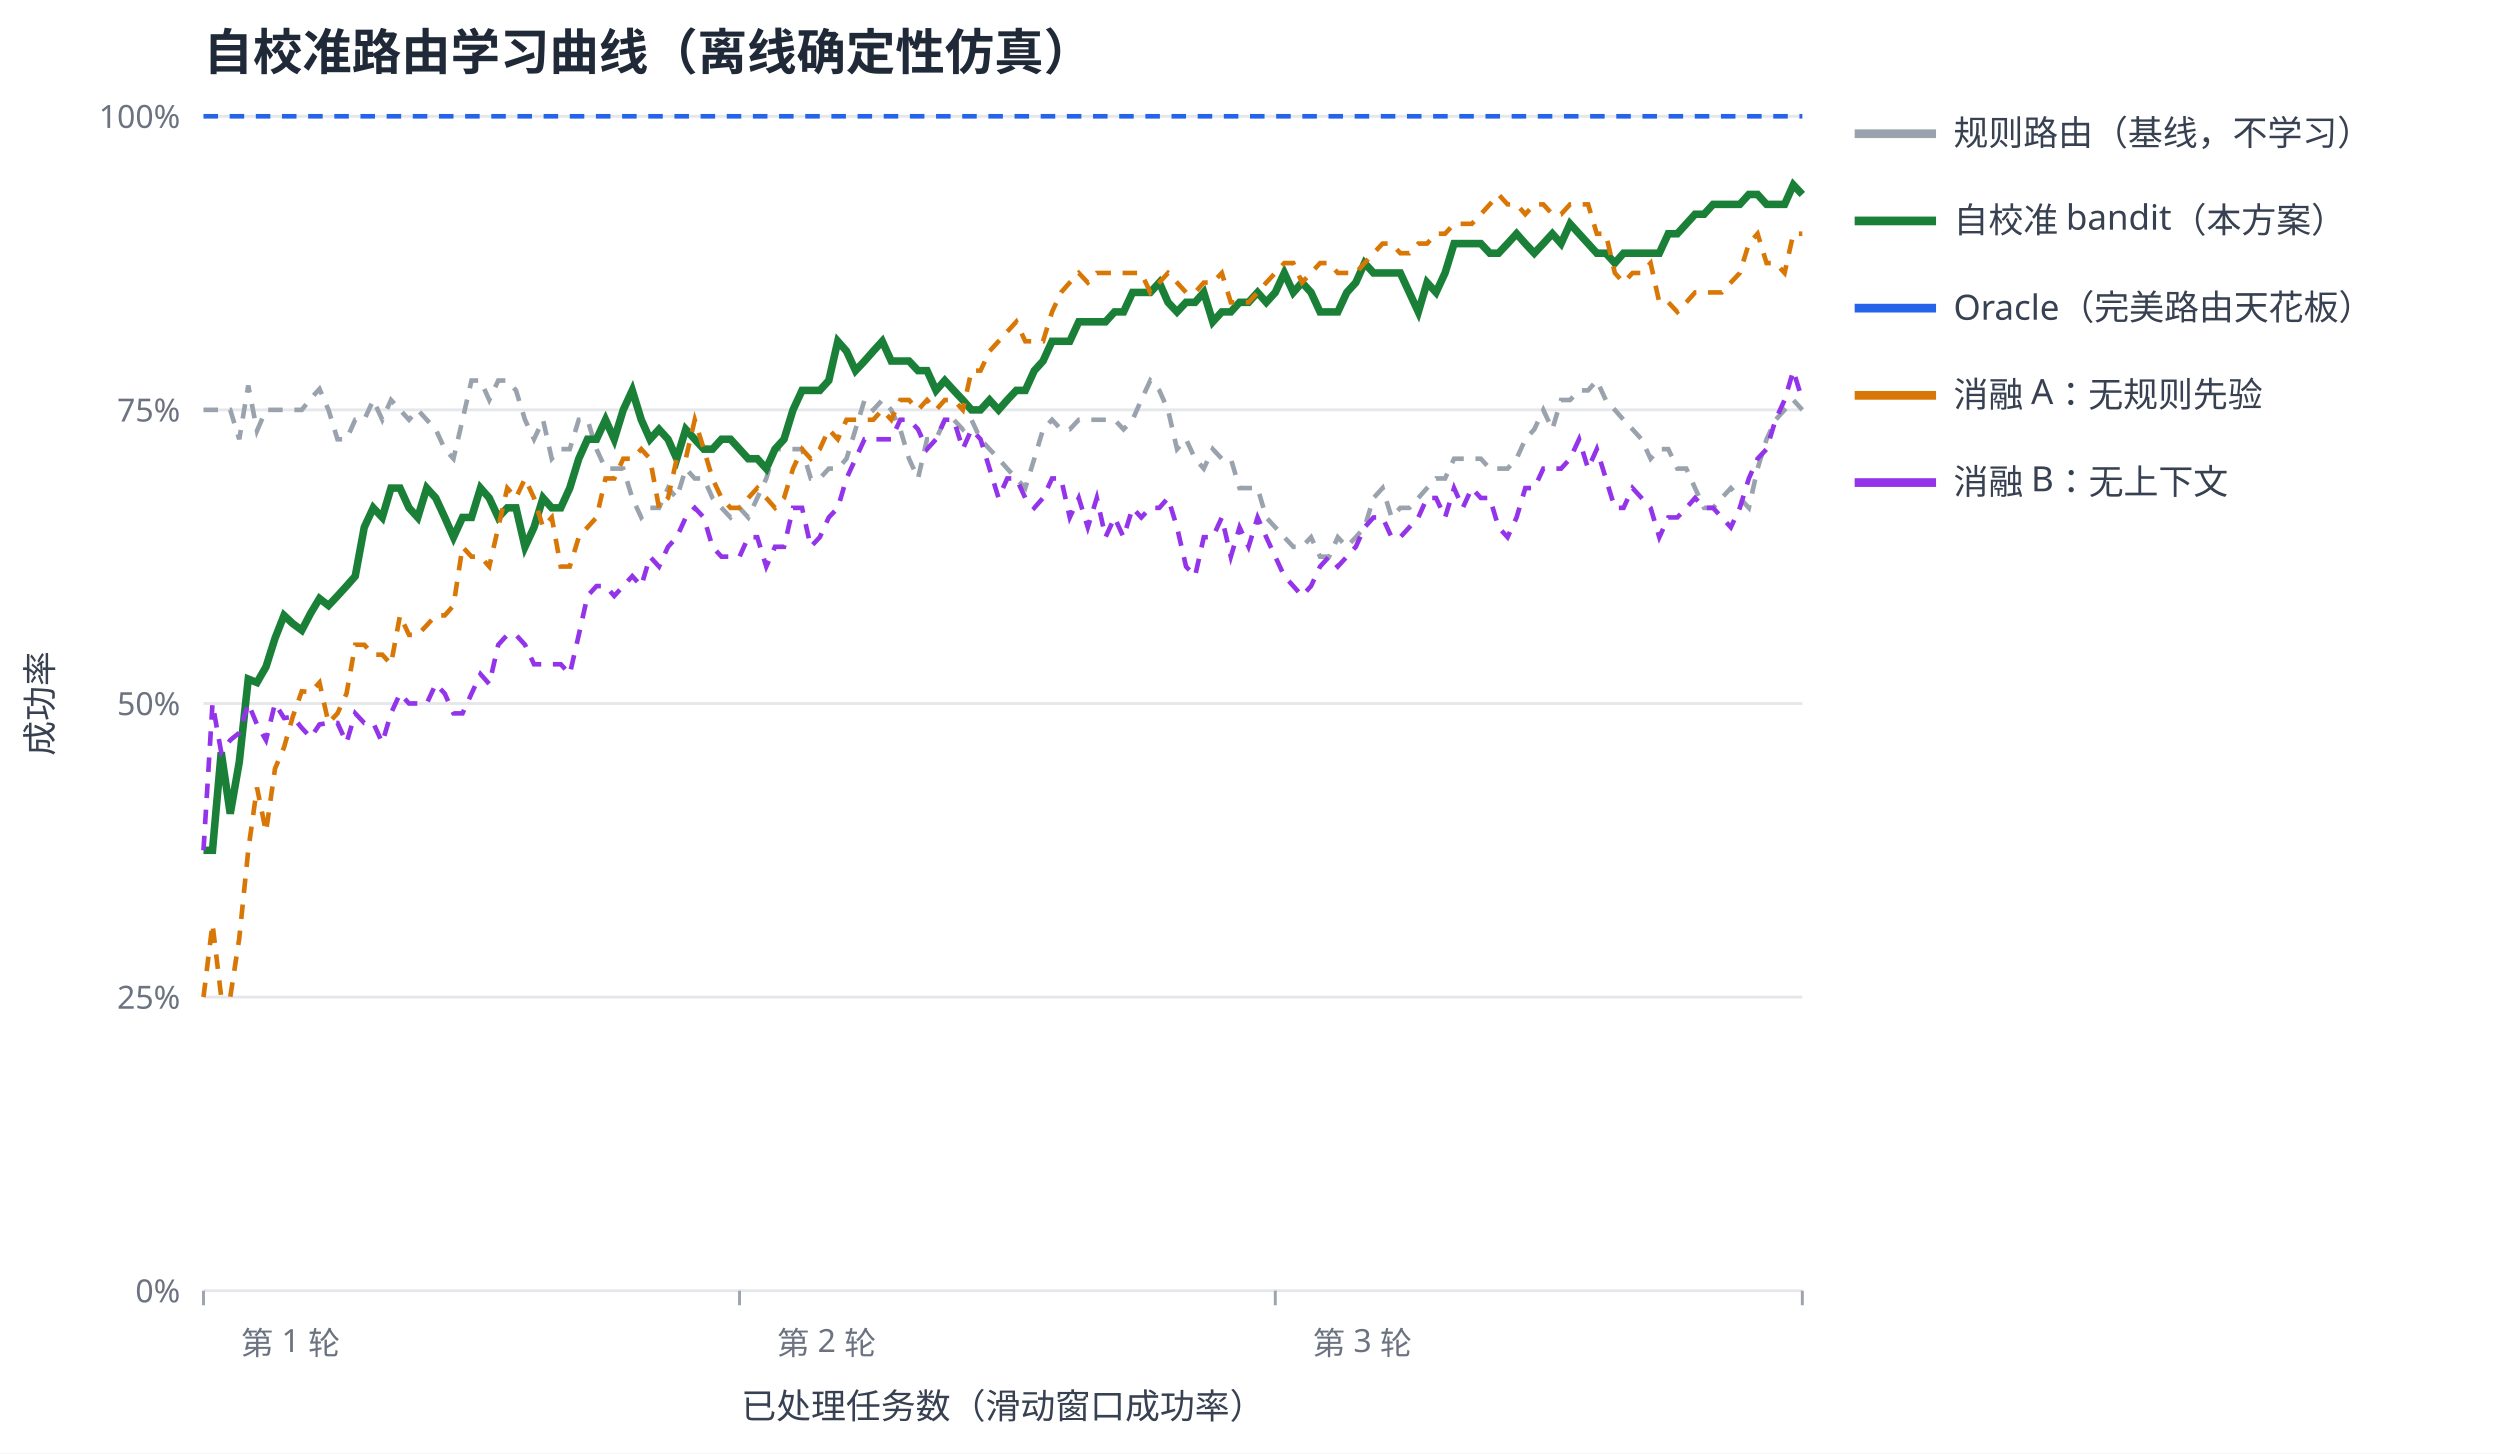
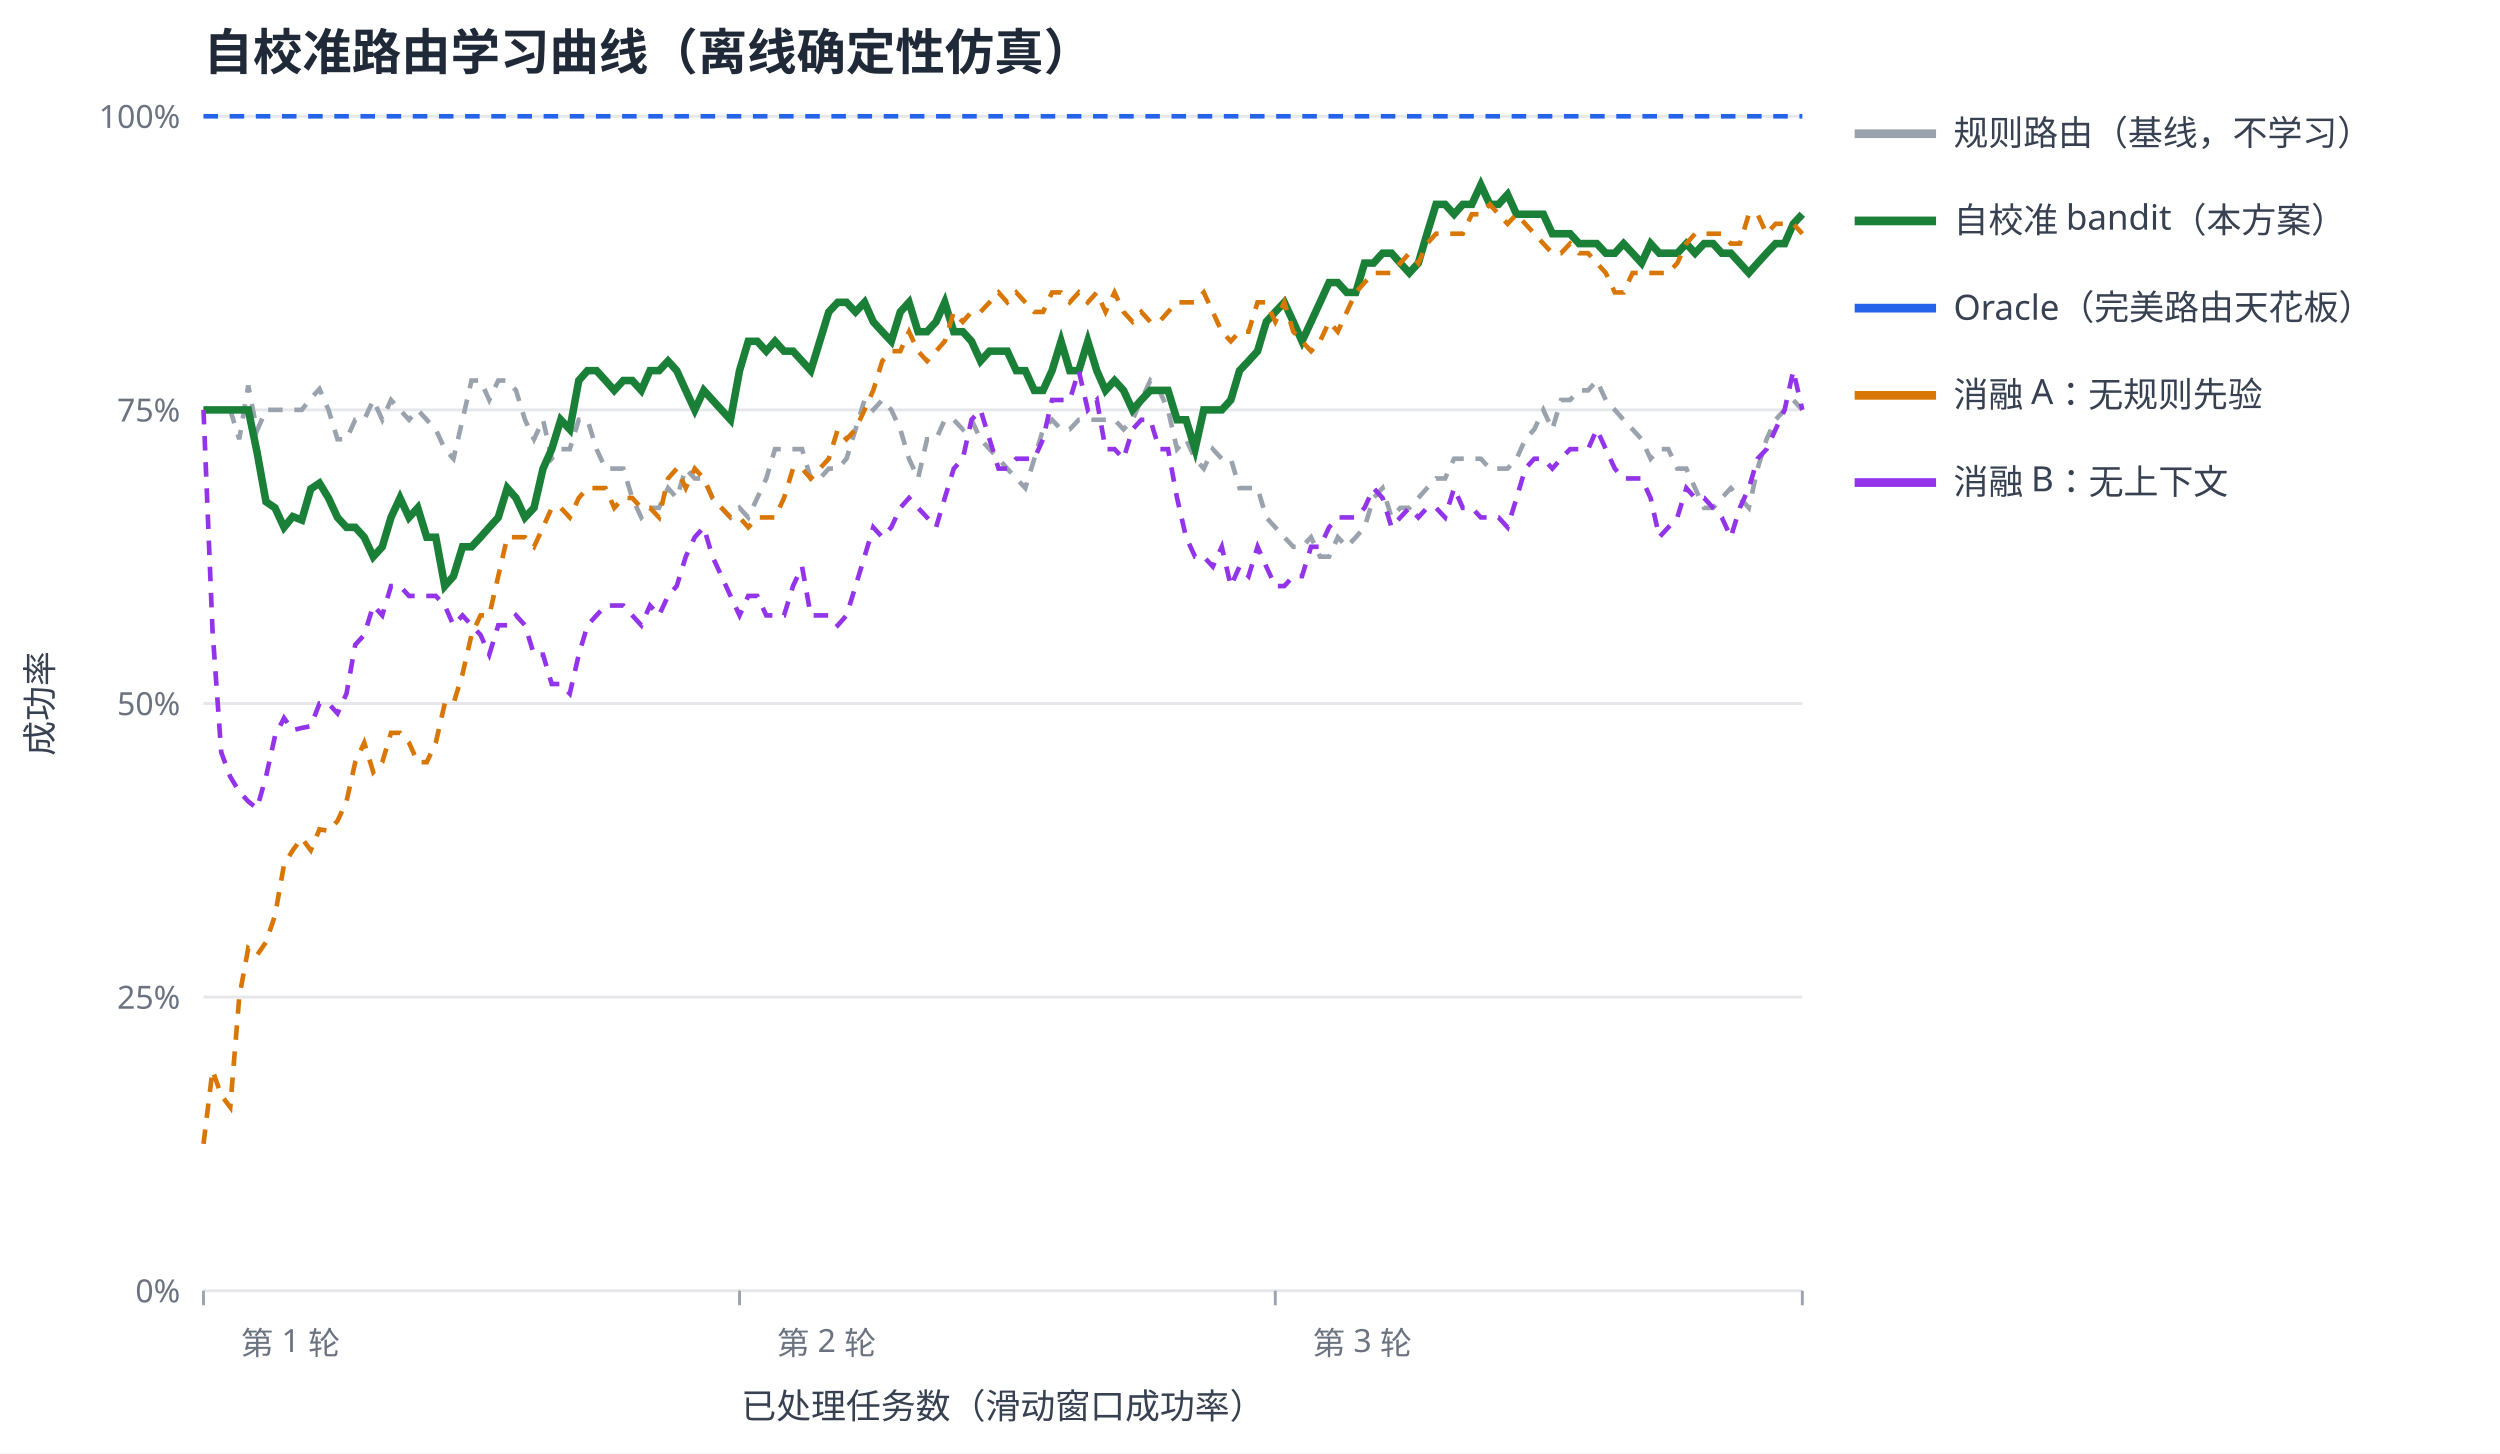
<svg xmlns="http://www.w3.org/2000/svg" width="860" height="500" font-family="Segoe UI, Microsoft YaHei, sans-serif">
  <rect width="860" height="500" fill="#ffffff" />
  <text x="70" y="24" font-size="17" font-weight="700" fill="#1f2937">自校准路由学习曲线（离线确定性仿真）</text>
  <line x1="70" y1="444.0" x2="620" y2="444.0" stroke="#e5e7eb" stroke-width="1" />
  <text x="62" y="448.0" font-size="11" fill="#6b7280" text-anchor="end">0%</text>
  <line x1="70" y1="343.0" x2="620" y2="343.0" stroke="#e5e7eb" stroke-width="1" />
  <text x="62" y="347.0" font-size="11" fill="#6b7280" text-anchor="end">25%</text>
  <line x1="70" y1="242.0" x2="620" y2="242.0" stroke="#e5e7eb" stroke-width="1" />
  <text x="62" y="246.0" font-size="11" fill="#6b7280" text-anchor="end">50%</text>
  <line x1="70" y1="141.0" x2="620" y2="141.0" stroke="#e5e7eb" stroke-width="1" />
  <text x="62" y="145.0" font-size="11" fill="#6b7280" text-anchor="end">75%</text>
  <line x1="70" y1="40.0" x2="620" y2="40.0" stroke="#e5e7eb" stroke-width="1" />
  <text x="62" y="44.0" font-size="11" fill="#6b7280" text-anchor="end">100%</text>
  <line x1="70.0" y1="444" x2="70.0" y2="449" stroke="#9ca3af" />
  <text x="100.0" y="466" font-size="11" fill="#6b7280" text-anchor="middle">第 1 轮</text>
  <line x1="254.4" y1="444" x2="254.4" y2="449" stroke="#9ca3af" />
  <text x="284.4" y="466" font-size="11" fill="#6b7280" text-anchor="middle">第 2 轮</text>
  <line x1="438.7" y1="444" x2="438.7" y2="449" stroke="#9ca3af" />
  <text x="468.7" y="466" font-size="11" fill="#6b7280" text-anchor="middle">第 3 轮</text>
  <line x1="620.0" y1="444" x2="620.0" y2="449" stroke="#9ca3af" />
  <text x="345.0" y="488" font-size="12" fill="#374151" text-anchor="middle">已处理任务数（滑动窗口成功率）</text>
  <text x="18" y="242.0" font-size="12" fill="#374151" text-anchor="middle" transform="rotate(-90 18 242.0)">成功率</text>
  <polyline points="70.0,141.0 73.1,141.0 76.1,141.0 79.2,141.0 82.3,151.1 85.4,132.6 88.4,148.2 91.5,141.0 94.6,141.0 97.7,141.0 100.7,141.0 103.8,141.0 106.9,137.1 109.9,133.8 113.0,141.0 116.1,151.1 119.2,151.1 122.2,144.4 125.3,144.4 128.4,137.6 131.5,144.4 134.5,137.6 137.6,141.0 140.7,144.4 143.7,141.0 146.8,144.4 149.9,147.7 153.0,154.5 156.0,157.8 159.1,144.4 162.2,130.9 165.3,130.9 168.3,137.6 171.4,130.9 174.5,130.9 177.5,134.3 180.6,144.4 183.7,151.1 186.8,144.4 189.8,157.8 192.9,154.5 196.0,154.5 199.1,144.4 202.1,144.4 205.2,154.5 208.3,161.2 211.3,161.2 214.4,161.2 217.5,171.3 220.6,178.0 223.6,174.7 226.7,174.7 229.8,167.9 232.8,171.3 235.9,161.2 239.0,164.6 242.1,164.6 245.1,171.3 248.2,174.7 251.3,178.0 254.4,174.7 257.4,178.0 260.5,171.3 263.6,164.6 266.6,154.5 269.7,154.5 272.8,154.5 275.9,154.5 278.9,164.6 282.0,164.6 285.1,161.2 288.2,161.2 291.2,157.8 294.3,147.7 297.4,137.6 300.4,141.0 303.5,137.6 306.6,141.0 309.7,147.7 312.7,157.8 315.8,164.6 318.9,151.1 322.0,151.1 325.0,144.4 328.1,144.4 331.2,147.7 334.2,144.4 337.3,151.1 340.4,154.5 343.5,157.8 346.5,161.2 349.6,164.6 352.7,167.9 355.8,157.8 358.8,147.7 361.9,144.4 365.0,147.7 368.0,147.7 371.1,144.4 374.2,144.4 377.3,144.4 380.3,144.4 383.4,144.4 386.5,147.7 389.6,144.4 392.6,137.6 395.7,130.9 398.8,134.3 401.8,141.0 404.9,154.5 408.0,151.1 411.1,157.8 414.1,161.2 417.2,154.5 420.3,157.8 423.4,157.8 426.4,167.9 429.5,167.9 432.6,167.9 435.6,178.0 438.7,181.4 441.8,184.8 444.9,188.1 447.9,188.1 451.0,184.8 454.1,191.5 457.2,191.5 460.2,184.8 463.3,188.1 466.4,184.8 469.4,181.4 472.5,171.3 475.6,167.9 478.7,178.0 481.7,174.7 484.8,174.7 487.9,171.3 490.9,167.9 494.0,164.6 497.1,164.6 500.2,157.8 503.2,157.8 506.3,157.8 509.4,157.8 512.5,161.2 515.5,161.2 518.6,161.2 521.7,157.8 524.7,151.1 527.8,147.7 530.9,141.0 534.0,147.7 537.0,137.6 540.1,137.6 543.2,134.3 546.3,134.3 549.3,130.9 552.4,137.6 555.5,141.0 558.5,144.4 561.6,147.7 564.7,151.1 567.8,157.8 570.8,154.5 573.9,154.5 577.0,161.2 580.1,161.2 583.1,167.9 586.2,174.7 589.3,174.7 592.3,171.3 595.4,167.9 598.5,171.3 601.6,174.7 604.6,161.2 607.7,151.1 610.8,144.4 613.9,141.0 616.9,137.6 620.0,141.0" fill="none" stroke="#9aa3ad" stroke-width="1.6" stroke-dasharray="5 4" />
-   <polyline points="70.0,292.5 73.1,292.5 76.1,258.8 79.2,279.9 82.3,262.2 85.4,233.6 88.4,234.8 91.5,229.4 94.6,219.6 97.7,211.7 100.7,214.5 103.8,216.8 106.9,210.9 109.9,205.9 113.0,208.3 116.1,205.0 119.2,201.6 122.2,198.2 125.3,181.4 128.4,174.7 131.5,178.0 134.5,167.9 137.6,167.9 140.7,174.7 143.7,178.0 146.8,167.9 149.9,171.3 153.0,178.0 156.0,184.8 159.1,178.0 162.2,178.0 165.3,167.9 168.3,171.3 171.4,178.0 174.5,174.7 177.5,174.7 180.6,188.1 183.7,181.4 186.8,171.3 189.8,174.7 192.9,174.7 196.0,167.9 199.1,157.8 202.1,151.1 205.2,151.1 208.3,144.4 211.3,151.1 214.4,141.0 217.5,134.3 220.6,144.4 223.6,151.1 226.7,147.7 229.8,151.1 232.8,157.8 235.9,147.7 239.0,151.1 242.1,154.5 245.1,154.5 248.2,151.1 251.3,151.1 254.4,154.5 257.4,157.8 260.5,157.8 263.6,161.2 266.6,154.5 269.7,151.1 272.8,141.0 275.9,134.3 278.9,134.3 282.0,134.3 285.1,130.9 288.2,117.4 291.2,120.8 294.3,127.5 297.4,124.2 300.4,120.8 303.5,117.4 306.6,124.2 309.7,124.2 312.7,124.2 315.8,127.5 318.9,127.5 322.0,134.3 325.0,130.9 328.1,134.3 331.2,137.6 334.2,141.0 337.3,141.0 340.4,137.6 343.5,141.0 346.5,137.6 349.6,134.3 352.7,134.3 355.8,127.5 358.8,124.2 361.9,117.4 365.0,117.4 368.0,117.4 371.1,110.7 374.2,110.7 377.3,110.7 380.3,110.7 383.4,107.3 386.5,107.3 389.6,100.6 392.6,100.6 395.7,100.6 398.8,97.2 401.8,104.0 404.9,107.3 408.0,104.0 411.1,104.0 414.1,100.6 417.2,110.7 420.3,107.3 423.4,107.3 426.4,104.0 429.5,104.0 432.6,100.6 435.6,104.0 438.7,100.6 441.8,93.9 444.9,100.6 447.9,97.2 451.0,100.6 454.1,107.3 457.2,107.3 460.2,107.3 463.3,100.6 466.4,97.2 469.4,90.5 472.5,93.9 475.6,93.9 478.7,93.9 481.7,93.9 484.8,100.6 487.9,107.3 490.9,97.2 494.0,100.6 497.1,93.9 500.2,83.8 503.2,83.8 506.3,83.8 509.4,83.8 512.5,87.1 515.5,87.1 518.6,83.8 521.7,80.4 524.7,83.8 527.8,87.1 530.9,83.8 534.0,80.4 537.0,83.8 540.1,77.0 543.2,80.4 546.3,83.8 549.3,87.1 552.4,87.1 555.5,90.5 558.5,87.1 561.6,87.1 564.7,87.1 567.8,87.1 570.8,87.1 573.9,80.4 577.0,80.4 580.1,77.0 583.1,73.7 586.2,73.7 589.3,70.3 592.3,70.3 595.4,70.3 598.5,70.3 601.6,66.9 604.6,66.9 607.7,70.3 610.8,70.3 613.9,70.3 616.9,63.6 620.0,66.9" fill="none" stroke="#1a7f37" stroke-width="2.6" />
+   <polyline points="70.0,141.0 73.1,141.0 76.1,141.0 79.2,141.0 82.3,141.0 85.4,141.0 88.4,155.4 91.5,172.6 94.6,174.7 97.7,181.4 100.7,177.7 103.8,178.9 106.9,168.2 109.9,166.2 113.0,171.3 116.1,178.0 119.2,181.4 122.2,181.4 125.3,184.8 128.4,191.5 131.5,188.1 134.5,178.0 137.6,171.3 140.7,178.0 143.7,174.7 146.8,184.8 149.9,184.8 153.0,201.6 156.0,198.2 159.1,188.1 162.2,188.1 165.3,184.8 168.3,181.4 171.4,178.0 174.5,167.9 177.5,171.3 180.6,178.0 183.7,174.7 186.8,161.2 189.8,154.5 192.9,144.4 196.0,147.7 199.1,130.9 202.1,127.5 205.2,127.5 208.3,130.9 211.3,134.3 214.4,130.9 217.5,130.9 220.6,134.3 223.6,127.5 226.7,127.5 229.8,124.2 232.8,127.5 235.9,134.3 239.0,141.0 242.1,134.3 245.1,137.6 248.2,141.0 251.3,144.4 254.4,127.5 257.4,117.4 260.5,117.4 263.6,120.8 266.6,117.4 269.7,120.8 272.8,120.8 275.9,124.2 278.9,127.5 282.0,117.4 285.1,107.3 288.2,104.0 291.2,104.0 294.3,107.3 297.4,104.0 300.4,110.7 303.5,114.1 306.6,117.4 309.7,107.3 312.7,104.0 315.8,114.1 318.9,114.1 322.0,110.7 325.0,104.0 328.1,114.1 331.2,114.1 334.2,117.4 337.3,124.2 340.4,120.8 343.5,120.8 346.5,120.8 349.6,127.5 352.7,127.5 355.8,134.3 358.8,134.3 361.9,127.5 365.0,117.4 368.0,127.5 371.1,127.5 374.2,117.4 377.3,127.5 380.3,134.3 383.4,130.9 386.5,134.3 389.6,141.0 392.6,137.6 395.7,134.3 398.8,134.3 401.8,134.3 404.9,144.4 408.0,144.4 411.1,154.5 414.1,141.0 417.2,141.0 420.3,141.0 423.4,137.6 426.4,127.5 429.5,124.2 432.6,120.8 435.6,110.7 438.7,107.3 441.8,104.0 444.9,110.7 447.9,117.4 451.0,110.7 454.1,104.0 457.2,97.2 460.2,97.2 463.3,100.6 466.4,100.6 469.4,90.5 472.5,90.5 475.6,87.1 478.7,87.1 481.7,90.5 484.8,93.9 487.9,90.5 490.9,80.4 494.0,70.3 497.1,70.3 500.2,73.7 503.2,70.3 506.3,70.3 509.4,63.6 512.5,70.3 515.5,70.3 518.6,66.9 521.7,73.7 524.7,73.7 527.8,73.7 530.9,73.7 534.0,80.4 537.0,80.4 540.1,80.4 543.2,83.8 546.3,83.8 549.3,83.8 552.4,87.1 555.5,87.1 558.5,83.8 561.6,87.1 564.7,90.5 567.8,83.8 570.8,87.1 573.9,87.1 577.0,87.1 580.1,83.8 583.1,87.1 586.2,83.8 589.3,83.8 592.3,87.1 595.4,87.1 598.5,90.5 601.6,93.9 604.6,90.5 607.7,87.1 610.8,83.8 613.9,83.8 616.9,77.0 620.0,73.7" fill="none" stroke="#1a7f37" stroke-width="2.6" />
  <polyline points="70.0,40.0 73.1,40.0 76.1,40.0 79.2,40.0 82.3,40.0 85.4,40.0 88.4,40.0 91.5,40.0 94.6,40.0 97.7,40.0 100.7,40.0 103.8,40.0 106.9,40.0 109.9,40.0 113.0,40.0 116.1,40.0 119.2,40.0 122.2,40.0 125.3,40.0 128.4,40.0 131.5,40.0 134.5,40.0 137.6,40.0 140.7,40.0 143.7,40.0 146.8,40.0 149.9,40.0 153.0,40.0 156.0,40.0 159.1,40.0 162.2,40.0 165.3,40.0 168.3,40.0 171.4,40.0 174.5,40.0 177.5,40.0 180.6,40.0 183.7,40.0 186.8,40.0 189.8,40.0 192.9,40.0 196.0,40.0 199.1,40.0 202.1,40.0 205.2,40.0 208.3,40.0 211.3,40.0 214.4,40.0 217.5,40.0 220.6,40.0 223.6,40.0 226.7,40.0 229.8,40.0 232.8,40.0 235.9,40.0 239.0,40.0 242.1,40.0 245.1,40.0 248.2,40.0 251.3,40.0 254.4,40.0 257.4,40.0 260.5,40.0 263.6,40.0 266.6,40.0 269.7,40.0 272.8,40.0 275.9,40.0 278.9,40.0 282.0,40.0 285.1,40.0 288.2,40.0 291.2,40.0 294.3,40.0 297.4,40.0 300.4,40.0 303.5,40.0 306.6,40.0 309.7,40.0 312.7,40.0 315.8,40.0 318.9,40.0 322.0,40.0 325.0,40.0 328.1,40.0 331.2,40.0 334.2,40.0 337.3,40.0 340.4,40.0 343.5,40.0 346.5,40.0 349.6,40.0 352.7,40.0 355.8,40.0 358.8,40.0 361.9,40.0 365.0,40.0 368.0,40.0 371.1,40.0 374.2,40.0 377.3,40.0 380.3,40.0 383.4,40.0 386.5,40.0 389.6,40.0 392.6,40.0 395.7,40.0 398.8,40.0 401.8,40.0 404.9,40.0 408.0,40.0 411.1,40.0 414.1,40.0 417.2,40.0 420.3,40.0 423.4,40.0 426.4,40.0 429.5,40.0 432.6,40.0 435.6,40.0 438.7,40.0 441.8,40.0 444.9,40.0 447.9,40.0 451.0,40.0 454.1,40.0 457.2,40.0 460.2,40.0 463.3,40.0 466.4,40.0 469.4,40.0 472.5,40.0 475.6,40.0 478.7,40.0 481.7,40.0 484.8,40.0 487.9,40.0 490.9,40.0 494.0,40.0 497.1,40.0 500.2,40.0 503.2,40.0 506.3,40.0 509.4,40.0 512.5,40.0 515.5,40.0 518.6,40.0 521.7,40.0 524.7,40.0 527.8,40.0 530.9,40.0 534.0,40.0 537.0,40.0 540.1,40.0 543.2,40.0 546.3,40.0 549.3,40.0 552.4,40.0 555.5,40.0 558.5,40.0 561.6,40.0 564.7,40.0 567.8,40.0 570.8,40.0 573.9,40.0 577.0,40.0 580.1,40.0 583.1,40.0 586.2,40.0 589.3,40.0 592.3,40.0 595.4,40.0 598.5,40.0 601.6,40.0 604.6,40.0 607.7,40.0 610.8,40.0 613.9,40.0 616.9,40.0 620.0,40.0" fill="none" stroke="#2563eb" stroke-width="1.6" stroke-dasharray="5 4" />
-   <polyline points="70.0,343.0 73.1,317.8 76.1,343.0 79.2,343.0 82.3,322.8 85.4,292.5 88.4,270.9 91.5,286.2 94.6,264.4 97.7,257.1 100.7,246.6 103.8,237.8 106.9,238.1 109.9,234.8 113.0,248.7 116.1,245.4 119.2,238.6 122.2,221.8 125.3,221.8 128.4,225.2 131.5,225.2 134.5,228.5 137.6,211.7 140.7,218.4 143.7,218.4 146.8,215.1 149.9,211.7 153.0,211.7 156.0,208.3 159.1,188.1 162.2,191.5 165.3,191.5 168.3,194.9 171.4,181.4 174.5,167.9 177.5,171.3 180.6,164.6 183.7,171.3 186.8,181.4 189.8,178.0 192.9,194.9 196.0,194.9 199.1,184.8 202.1,181.4 205.2,178.0 208.3,164.6 211.3,164.6 214.4,157.8 217.5,157.8 220.6,154.5 223.6,157.8 226.7,174.7 229.8,171.3 232.8,157.8 235.9,157.8 239.0,144.4 242.1,154.5 245.1,164.6 248.2,171.3 251.3,174.7 254.4,174.7 257.4,171.3 260.5,167.9 263.6,171.3 266.6,174.7 269.7,171.3 272.8,161.2 275.9,154.5 278.9,157.8 282.0,154.5 285.1,147.7 288.2,151.1 291.2,144.4 294.3,144.4 297.4,144.4 300.4,144.4 303.5,141.0 306.6,144.4 309.7,137.6 312.7,137.6 315.8,141.0 318.9,137.6 322.0,141.0 325.0,137.6 328.1,137.6 331.2,141.0 334.2,127.5 337.3,127.5 340.4,120.8 343.5,117.4 346.5,114.1 349.6,110.7 352.7,117.4 355.8,117.4 358.8,117.4 361.9,107.3 365.0,100.6 368.0,97.2 371.1,93.9 374.2,97.2 377.3,93.9 380.3,93.9 383.4,93.9 386.5,93.9 389.6,93.9 392.6,93.9 395.7,100.6 398.8,97.2 401.8,93.9 404.9,97.2 408.0,100.6 411.1,100.6 414.1,97.2 417.2,97.2 420.3,93.9 423.4,104.0 426.4,104.0 429.5,104.0 432.6,100.6 435.6,97.2 438.7,93.9 441.8,90.5 444.9,90.5 447.9,97.2 451.0,93.9 454.1,90.5 457.2,90.5 460.2,93.9 463.3,93.9 466.4,93.9 469.4,90.5 472.5,87.1 475.6,83.8 478.7,83.8 481.7,87.1 484.8,87.1 487.9,83.8 490.9,83.8 494.0,80.4 497.1,80.4 500.2,77.0 503.2,77.0 506.3,77.0 509.4,73.7 512.5,70.3 515.5,66.9 518.6,70.3 521.7,70.3 524.7,73.7 527.8,70.3 530.9,70.3 534.0,73.7 537.0,73.7 540.1,70.3 543.2,70.3 546.3,70.3 549.3,80.4 552.4,80.4 555.5,93.9 558.5,97.2 561.6,93.9 564.7,93.9 567.8,90.5 570.8,104.0 573.9,104.0 577.0,107.3 580.1,104.0 583.1,100.6 586.2,100.6 589.3,100.6 592.3,100.6 595.4,97.2 598.5,93.9 601.6,83.8 604.6,80.4 607.7,90.5 610.8,90.5 613.9,93.9 616.9,80.4 620.0,80.4" fill="none" stroke="#d97706" stroke-width="1.6" stroke-dasharray="5 4" />
-   <polyline points="70.0,292.5 73.1,242.0 76.1,258.8 79.2,254.6 82.3,252.1 85.4,242.0 88.4,249.2 91.5,254.6 94.6,242.0 97.7,247.0 100.7,246.6 103.8,250.4 106.9,253.7 109.9,249.2 113.0,248.7 116.1,248.7 119.2,255.5 122.2,245.4 125.3,248.7 128.4,248.7 131.5,255.5 134.5,245.4 137.6,238.6 140.7,242.0 143.7,242.0 146.8,242.0 149.9,235.3 153.0,238.6 156.0,245.4 159.1,245.4 162.2,238.6 165.3,231.9 168.3,235.3 171.4,221.8 174.5,218.4 177.5,218.4 180.6,221.8 183.7,228.5 186.8,228.5 189.8,228.5 192.9,228.5 196.0,231.9 199.1,218.4 202.1,205.0 205.2,201.6 208.3,201.6 211.3,205.0 214.4,201.6 217.5,198.2 220.6,201.6 223.6,191.5 226.7,194.9 229.8,188.1 232.8,184.8 235.9,178.0 239.0,174.7 242.1,178.0 245.1,188.1 248.2,191.5 251.3,191.5 254.4,191.5 257.4,184.8 260.5,184.8 263.6,194.9 266.6,188.1 269.7,188.1 272.8,174.7 275.9,174.7 278.9,188.1 282.0,184.8 285.1,178.0 288.2,174.7 291.2,164.6 294.3,157.8 297.4,151.1 300.4,151.1 303.5,151.1 306.6,151.1 309.7,144.4 312.7,144.4 315.8,147.7 318.9,154.5 322.0,151.1 325.0,144.4 328.1,144.4 331.2,154.5 334.2,147.7 337.3,151.1 340.4,161.2 343.5,171.3 346.5,164.6 349.6,164.6 352.7,171.3 355.8,174.7 358.8,171.3 361.9,164.6 365.0,164.6 368.0,178.0 371.1,171.3 374.2,181.4 377.3,171.3 380.3,184.8 383.4,178.0 386.5,184.8 389.6,174.7 392.6,178.0 395.7,174.7 398.8,174.7 401.8,171.3 404.9,181.4 408.0,194.9 411.1,198.2 414.1,184.8 417.2,184.8 420.3,178.0 423.4,191.5 426.4,181.4 429.5,188.1 432.6,178.0 435.6,184.8 438.7,191.5 441.8,198.2 444.9,201.6 447.9,205.0 451.0,201.6 454.1,194.9 457.2,191.5 460.2,194.9 463.3,191.5 466.4,188.1 469.4,181.4 472.5,178.0 475.6,178.0 478.7,184.8 481.7,184.8 484.8,181.4 487.9,178.0 490.9,171.3 494.0,171.3 497.1,178.0 500.2,167.9 503.2,174.7 506.3,167.9 509.4,171.3 512.5,171.3 515.5,181.4 518.6,184.8 521.7,178.0 524.7,167.9 527.8,167.9 530.9,161.2 534.0,161.2 537.0,161.2 540.1,157.8 543.2,151.1 546.3,161.2 549.3,154.5 552.4,164.6 555.5,174.7 558.5,174.7 561.6,167.9 564.7,171.3 567.8,174.7 570.8,184.8 573.9,178.0 577.0,178.0 580.1,174.7 583.1,171.3 586.2,174.7 589.3,174.7 592.3,178.0 595.4,181.4 598.5,174.7 601.6,164.6 604.6,157.8 607.7,154.5 610.8,144.4 613.9,137.6 616.9,127.5 620.0,137.6" fill="none" stroke="#9333ea" stroke-width="1.6" stroke-dasharray="5 4" />
+   <polyline points="70.0,393.5 73.1,368.2 76.1,376.7 79.2,380.9 82.3,343.0 85.4,326.2 88.4,328.6 91.5,324.1 94.6,314.9 97.7,297.5 100.7,292.5 103.8,288.3 106.9,292.5 109.9,285.3 113.0,285.8 116.1,282.4 119.2,275.7 122.2,262.2 125.3,255.5 128.4,265.6 131.5,262.2 134.5,252.1 137.6,252.1 140.7,255.5 143.7,262.2 146.8,262.2 149.9,255.5 153.0,242.0 156.0,242.0 159.1,231.9 162.2,218.4 165.3,211.7 168.3,211.7 171.4,198.2 174.5,184.8 177.5,184.8 180.6,184.8 183.7,188.1 186.8,181.4 189.8,174.7 192.9,174.7 196.0,178.0 199.1,171.3 202.1,167.9 205.2,167.9 208.3,167.9 211.3,174.7 214.4,171.3 217.5,171.3 220.6,174.7 223.6,174.7 226.7,178.0 229.8,164.6 232.8,161.2 235.9,167.9 239.0,161.2 242.1,164.6 245.1,171.3 248.2,174.7 251.3,178.0 254.4,178.0 257.4,181.4 260.5,178.0 263.6,178.0 266.6,178.0 269.7,171.3 272.8,161.2 275.9,161.2 278.9,164.6 282.0,161.2 285.1,157.8 288.2,147.7 291.2,151.1 294.3,147.7 297.4,141.0 300.4,134.3 303.5,124.2 306.6,120.8 309.7,120.8 312.7,114.1 315.8,120.8 318.9,124.2 322.0,120.8 325.0,117.4 328.1,107.3 331.2,110.7 334.2,107.3 337.3,107.3 340.4,104.0 343.5,100.6 346.5,104.0 349.6,100.6 352.7,104.0 355.8,107.3 358.8,107.3 361.9,100.6 365.0,100.6 368.0,104.0 371.1,100.6 374.2,104.0 377.3,100.6 380.3,107.3 383.4,100.6 386.5,107.3 389.6,110.7 392.6,107.3 395.7,110.7 398.8,110.7 401.8,107.3 404.9,104.0 408.0,104.0 411.1,104.0 414.1,100.6 417.2,107.3 420.3,114.1 423.4,117.4 426.4,114.1 429.5,114.1 432.6,104.0 435.6,104.0 438.7,110.7 441.8,104.0 444.9,114.1 447.9,117.4 451.0,120.8 454.1,117.4 457.2,110.7 460.2,114.1 463.3,107.3 466.4,100.6 469.4,97.2 472.5,93.9 475.6,93.9 478.7,93.9 481.7,90.5 484.8,87.1 487.9,90.5 490.9,83.8 494.0,80.4 497.1,80.4 500.2,80.4 503.2,80.4 506.3,73.7 509.4,73.7 512.5,70.3 515.5,73.7 518.6,77.0 521.7,73.7 524.7,77.0 527.8,80.4 530.9,83.8 534.0,87.1 537.0,87.1 540.1,83.8 543.2,87.1 546.3,87.1 549.3,90.5 552.4,93.9 555.5,100.6 558.5,100.6 561.6,93.9 564.7,93.9 567.8,93.9 570.8,93.9 573.9,93.9 577.0,90.5 580.1,83.8 583.1,80.4 586.2,80.4 589.3,80.4 592.3,80.4 595.4,83.8 598.5,83.8 601.6,73.7 604.6,73.7 607.7,80.4 610.8,77.0 613.9,77.0 616.9,77.0 620.0,80.4" fill="none" stroke="#d97706" stroke-width="1.6" stroke-dasharray="5 4" />
+   <polyline points="70.0,141.0 73.1,216.8 76.1,258.8 79.2,267.2 82.3,272.3 85.4,275.7 88.4,278.1 91.5,267.2 94.6,253.2 97.7,247.0 100.7,251.2 103.8,250.4 106.9,249.8 109.9,242.0 113.0,242.0 116.1,245.4 119.2,238.6 122.2,221.8 125.3,218.4 128.4,208.3 131.5,211.7 134.5,201.6 137.6,201.6 140.7,205.0 143.7,205.0 146.8,205.0 149.9,205.0 153.0,208.3 156.0,215.1 159.1,211.7 162.2,215.1 165.3,218.4 168.3,225.2 171.4,215.1 174.5,215.1 177.5,211.7 180.6,215.1 183.7,225.2 186.8,225.2 189.8,235.3 192.9,235.3 196.0,238.6 199.1,225.2 202.1,215.1 205.2,211.7 208.3,208.3 211.3,208.3 214.4,208.3 217.5,211.7 220.6,215.1 223.6,208.3 226.7,211.7 229.8,205.0 232.8,201.6 235.9,191.5 239.0,184.8 242.1,181.4 245.1,191.5 248.2,198.2 251.3,205.0 254.4,211.7 257.4,205.0 260.5,205.0 263.6,211.7 266.6,211.7 269.7,211.7 272.8,201.6 275.9,194.9 278.9,211.7 282.0,211.7 285.1,211.7 288.2,215.1 291.2,211.7 294.3,201.6 297.4,191.5 300.4,181.4 303.5,184.8 306.6,181.4 309.7,174.7 312.7,171.3 315.8,174.7 318.9,178.0 322.0,181.4 325.0,171.3 328.1,161.2 331.2,157.8 334.2,144.4 337.3,141.0 340.4,151.1 343.5,161.2 346.5,161.2 349.6,157.8 352.7,157.8 355.8,157.8 358.8,151.1 361.9,137.6 365.0,137.6 368.0,137.6 371.1,127.5 374.2,141.0 377.3,137.6 380.3,154.5 383.4,154.5 386.5,157.8 389.6,147.7 392.6,144.4 395.7,144.4 398.8,154.5 401.8,154.5 404.9,171.3 408.0,184.8 411.1,191.5 414.1,191.5 417.2,194.9 420.3,188.1 423.4,201.6 426.4,194.9 429.5,198.2 432.6,188.1 435.6,194.9 438.7,201.6 441.8,201.6 444.9,198.2 447.9,198.2 451.0,188.1 454.1,188.1 457.2,181.4 460.2,178.0 463.3,178.0 466.4,178.0 469.4,174.7 472.5,167.9 475.6,171.3 478.7,181.4 481.7,178.0 484.8,174.7 487.9,178.0 490.9,174.7 494.0,174.7 497.1,178.0 500.2,167.9 503.2,174.7 506.3,174.7 509.4,178.0 512.5,178.0 515.5,178.0 518.6,181.4 521.7,171.3 524.7,161.2 527.8,157.8 530.9,157.8 534.0,161.2 537.0,157.8 540.1,154.5 543.2,154.5 546.3,154.5 549.3,147.7 552.4,154.5 555.5,161.2 558.5,164.6 561.6,164.6 564.7,164.6 567.8,171.3 570.8,184.8 573.9,181.4 577.0,178.0 580.1,167.9 583.1,171.3 586.2,171.3 589.3,174.7 592.3,178.0 595.4,184.8 598.5,174.7 601.6,167.9 604.6,157.8 607.7,154.5 610.8,147.7 613.9,141.0 616.9,127.5 620.0,141.0" fill="none" stroke="#9333ea" stroke-width="1.6" stroke-dasharray="5 4" />
  <line x1="638" y1="46" x2="666" y2="46" stroke="#9aa3ad" stroke-width="3" />
  <text x="672" y="50" font-size="12" fill="#374151">规则路由（基线，不学习）</text>
  <line x1="638" y1="76" x2="666" y2="76" stroke="#1a7f37" stroke-width="3" />
  <text x="672" y="80" font-size="12" fill="#374151">自校准 bandit（本方案）</text>
  <line x1="638" y1="106" x2="666" y2="106" stroke="#2563eb" stroke-width="3" />
  <text x="672" y="110" font-size="12" fill="#374151">Oracle（完美路由天花板）</text>
  <line x1="638" y1="136" x2="666" y2="136" stroke="#d97706" stroke-width="3" />
  <text x="672" y="140" font-size="12" fill="#374151">消融 A：无规则先验</text>
  <line x1="638" y1="166" x2="666" y2="166" stroke="#9333ea" stroke-width="3" />
  <text x="672" y="170" font-size="12" fill="#374151">消融 B：无上下文</text>
</svg>
